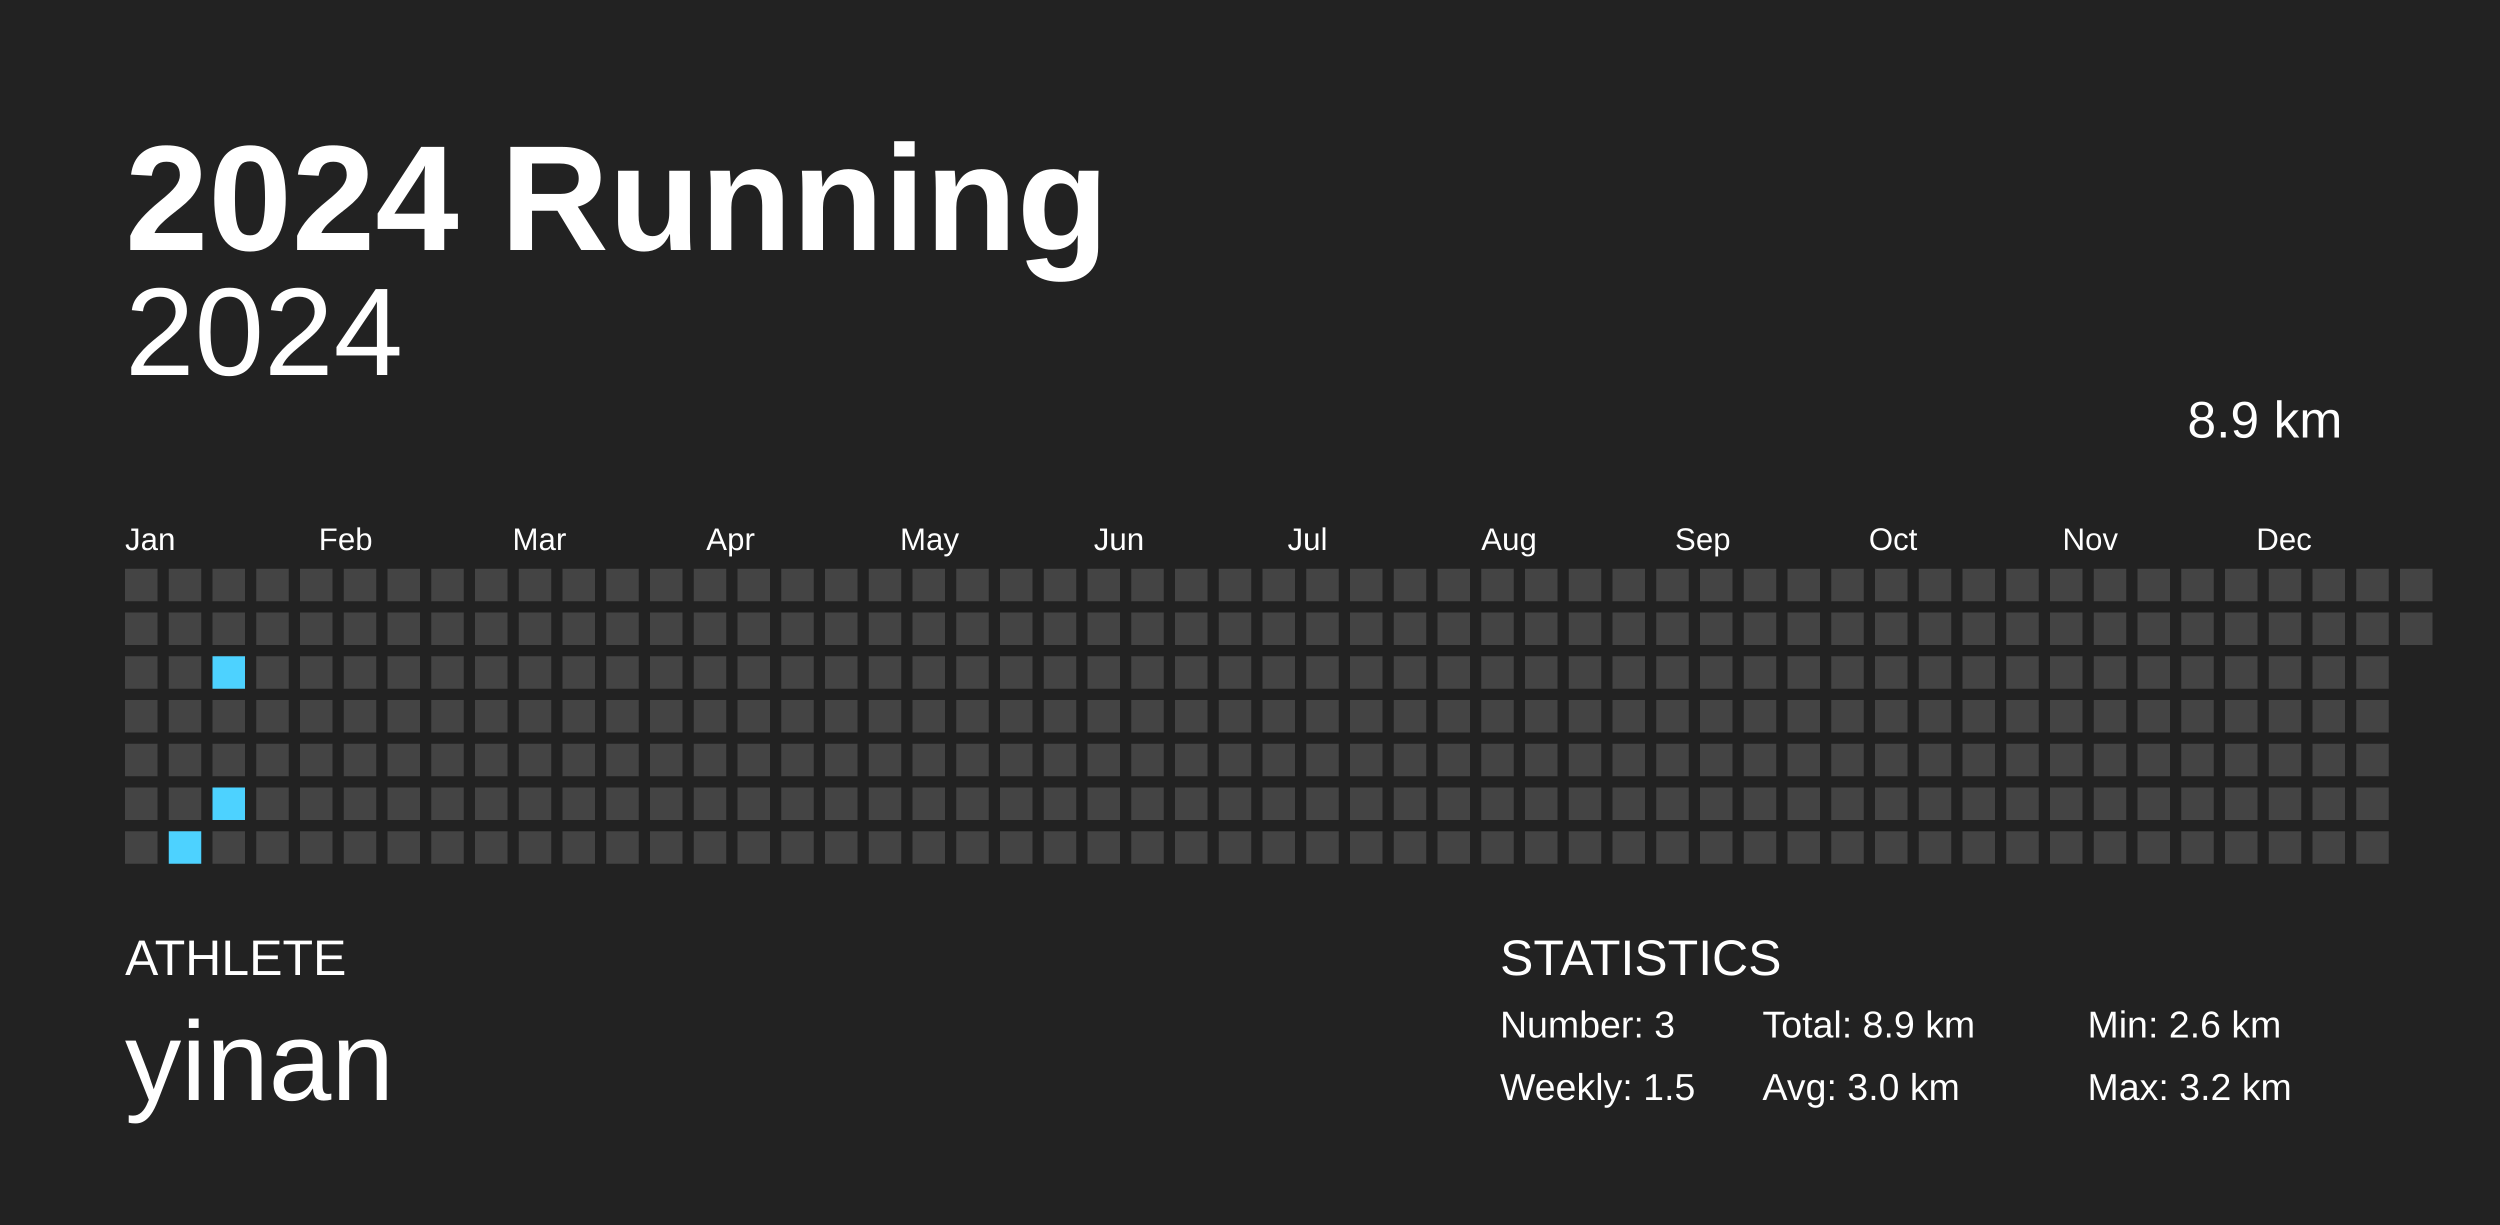
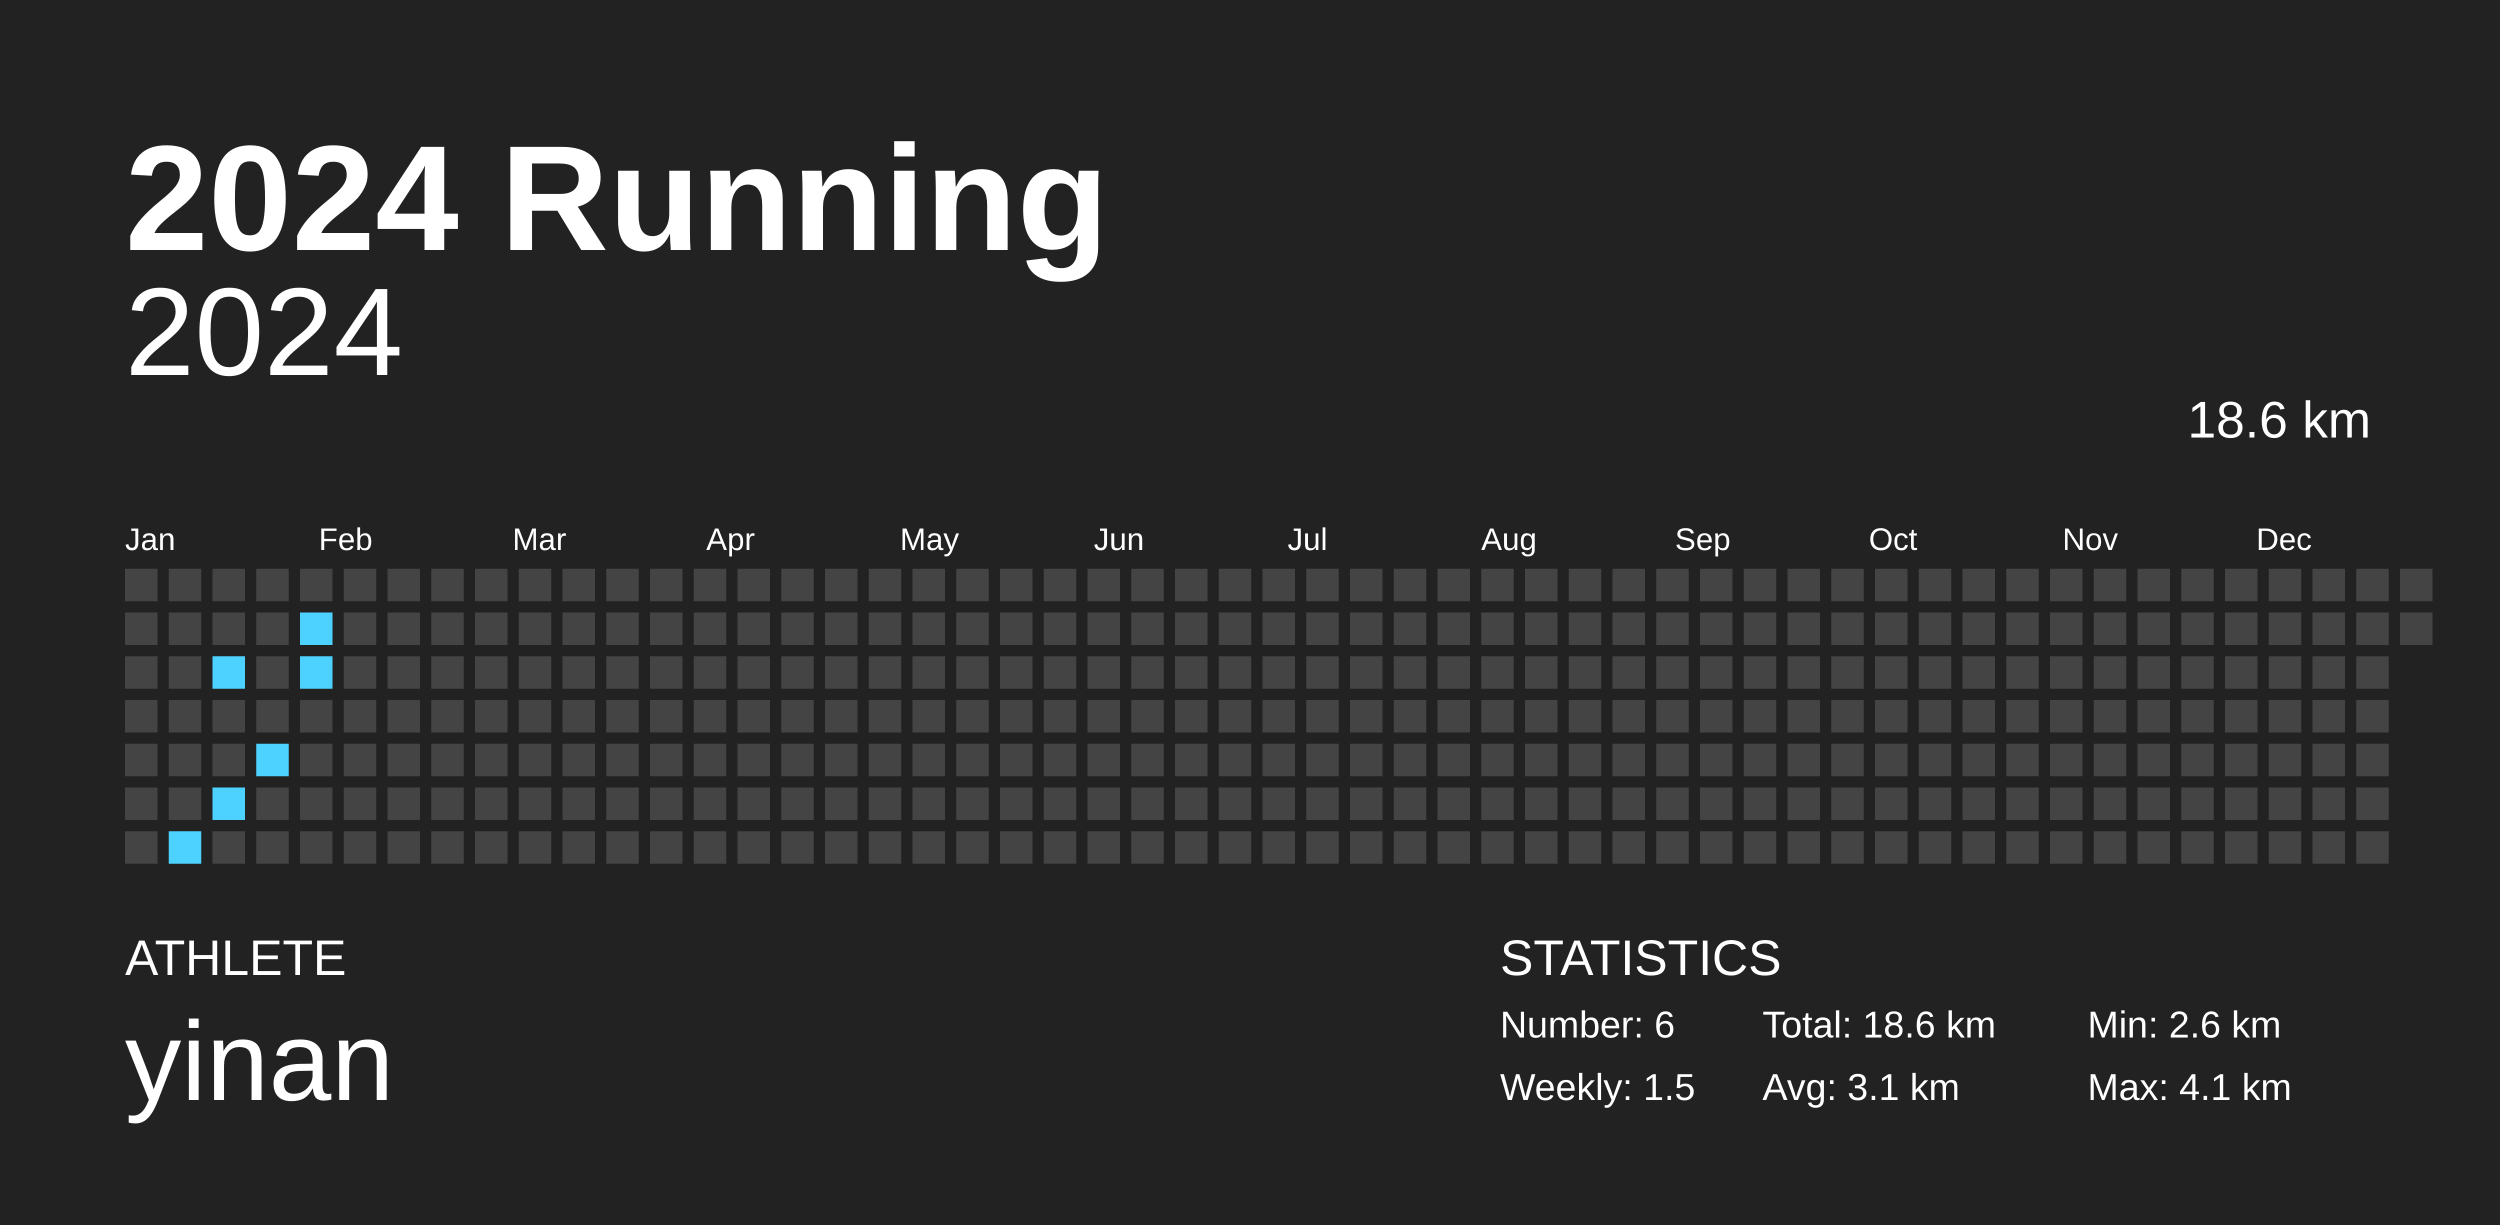
<svg xmlns="http://www.w3.org/2000/svg" baseProfile="full" height="98mm" version="1.1" viewBox="0,0,200,98" width="200mm">
  <defs />
  <rect fill="#222222" height="98" width="200" x="0" y="0" />
  <text fill="#FFFFFF" style="font-size:12px; font-family:Arial; font-weight:bold;" x="10" y="20">2024 Running</text>
  <text fill="#FFFFFF" style="font-size:4px; font-family:Arial" x="10" y="78">ATHLETE</text>
  <text fill="#FFFFFF" style="font-size:9px; font-family:Arial" x="10" y="88">yinan</text>
  <text fill="#FFFFFF" style="font-size:4px; font-family:Arial" x="120" y="78">STATISTICS</text>
-   <text fill="#FFFFFF" style="font-size:3px; font-family:Arial" x="120" y="83">Number: 3</text>
+   <text fill="#FFFFFF" style="font-size:3px; font-family:Arial" x="120" y="83">Number: 6</text>
  <text fill="#FFFFFF" style="font-size:3px; font-family:Arial" x="120" y="88">Weekly: 1.5</text>
-   <text fill="#FFFFFF" style="font-size:3px; font-family:Arial" x="141" y="83">Total: 8.9 km</text>
-   <text fill="#FFFFFF" style="font-size:3px; font-family:Arial" x="141" y="88">Avg: 3.0 km</text>
+   <text fill="#FFFFFF" style="font-size:3px; font-family:Arial" x="141" y="83">Total: 18.6 km</text>
+   <text fill="#FFFFFF" style="font-size:3px; font-family:Arial" x="141" y="88">Avg: 3.1 km</text>
  <text fill="#FFFFFF" style="font-size:3px; font-family:Arial" x="167" y="83">Min: 2.6 km</text>
-   <text fill="#FFFFFF" style="font-size:3px; font-family:Arial" x="167" y="88">Max: 3.2 km</text>
+   <text fill="#FFFFFF" style="font-size:3px; font-family:Arial" x="167" y="88">Max: 4.1 km</text>
  <text alignment-baseline="hanging" fill="#FFFFFF" style="font-size:10.0px; font-family:Arial;" x="10" y="30">2024</text>
-   <text alignment-baseline="hanging" fill="#FFFFFF" style="font-size:4.125px; font-family:Arial;" x="175" y="35">8.9 km</text>
+   <text alignment-baseline="hanging" fill="#FFFFFF" style="font-size:4.125px; font-family:Arial;" x="175" y="35">18.6 km</text>
  <text fill="#FFFFFF" style="font-size:2.5px; font-family:Arial" x="10.0" y="44">Jan</text>
  <text fill="#FFFFFF" style="font-size:2.5px; font-family:Arial" x="25.5" y="44">Feb</text>
  <text fill="#FFFFFF" style="font-size:2.5px; font-family:Arial" x="41.0" y="44">Mar</text>
  <text fill="#FFFFFF" style="font-size:2.5px; font-family:Arial" x="56.5" y="44">Apr</text>
  <text fill="#FFFFFF" style="font-size:2.5px; font-family:Arial" x="72.0" y="44">May</text>
  <text fill="#FFFFFF" style="font-size:2.5px; font-family:Arial" x="87.5" y="44">Jun</text>
  <text fill="#FFFFFF" style="font-size:2.5px; font-family:Arial" x="103.0" y="44">Jul</text>
  <text fill="#FFFFFF" style="font-size:2.5px; font-family:Arial" x="118.5" y="44">Aug</text>
  <text fill="#FFFFFF" style="font-size:2.5px; font-family:Arial" x="134.0" y="44">Sep</text>
  <text fill="#FFFFFF" style="font-size:2.5px; font-family:Arial" x="149.5" y="44">Oct</text>
  <text fill="#FFFFFF" style="font-size:2.5px; font-family:Arial" x="165.0" y="44">Nov</text>
  <text fill="#FFFFFF" style="font-size:2.5px; font-family:Arial" x="180.5" y="44">Dec</text>
  <rect fill="#444444" height="2.6" width="2.6" x="10.0" y="45.5" />
  <rect fill="#444444" height="2.6" width="2.6" x="10.0" y="49.0" />
  <rect fill="#444444" height="2.6" width="2.6" x="10.0" y="52.5" />
  <rect fill="#444444" height="2.6" width="2.6" x="10.0" y="56.0" />
  <rect fill="#444444" height="2.6" width="2.6" x="10.0" y="59.5" />
  <rect fill="#444444" height="2.6" width="2.6" x="10.0" y="63.0" />
  <rect fill="#444444" height="2.6" width="2.6" x="10.0" y="66.5" />
  <rect fill="#444444" height="2.6" width="2.6" x="13.5" y="45.5" />
  <rect fill="#444444" height="2.6" width="2.6" x="13.5" y="49.0" />
  <rect fill="#444444" height="2.6" width="2.6" x="13.5" y="52.5" />
  <rect fill="#444444" height="2.6" width="2.6" x="13.5" y="56.0" />
  <rect fill="#444444" height="2.6" width="2.6" x="13.5" y="59.5" />
  <rect fill="#444444" height="2.6" width="2.6" x="13.5" y="63.0" />
  <rect fill="#4dd2ff" height="2.6" width="2.6" x="13.5" y="66.5" />
  <rect fill="#444444" height="2.6" width="2.6" x="17.0" y="45.5" />
  <rect fill="#444444" height="2.6" width="2.6" x="17.0" y="49.0" />
  <rect fill="#4dd2ff" height="2.6" width="2.6" x="17.0" y="52.5" />
  <rect fill="#444444" height="2.6" width="2.6" x="17.0" y="56.0" />
  <rect fill="#444444" height="2.6" width="2.6" x="17.0" y="59.5" />
  <rect fill="#4dd2ff" height="2.6" width="2.6" x="17.0" y="63.0" />
  <rect fill="#444444" height="2.6" width="2.6" x="17.0" y="66.5" />
  <rect fill="#444444" height="2.6" width="2.6" x="20.5" y="45.5" />
  <rect fill="#444444" height="2.6" width="2.6" x="20.5" y="49.0" />
  <rect fill="#444444" height="2.6" width="2.6" x="20.5" y="52.5" />
  <rect fill="#444444" height="2.6" width="2.6" x="20.5" y="56.0" />
-   <rect fill="#444444" height="2.6" width="2.6" x="20.5" y="59.5" />
+   <rect fill="#4dd2ff" height="2.6" width="2.6" x="20.5" y="59.5" />
  <rect fill="#444444" height="2.6" width="2.6" x="20.5" y="63.0" />
  <rect fill="#444444" height="2.6" width="2.6" x="20.5" y="66.5" />
  <rect fill="#444444" height="2.6" width="2.6" x="24.0" y="45.5" />
-   <rect fill="#444444" height="2.6" width="2.6" x="24.0" y="49.0" />
-   <rect fill="#444444" height="2.6" width="2.6" x="24.0" y="52.5" />
+   <rect fill="#4dd2ff" height="2.6" width="2.6" x="24.0" y="49.0" />
+   <rect fill="#4dd2ff" height="2.6" width="2.6" x="24.0" y="52.5" />
  <rect fill="#444444" height="2.6" width="2.6" x="24.0" y="56.0" />
  <rect fill="#444444" height="2.6" width="2.6" x="24.0" y="59.5" />
  <rect fill="#444444" height="2.6" width="2.6" x="24.0" y="63.0" />
  <rect fill="#444444" height="2.6" width="2.6" x="24.0" y="66.5" />
  <rect fill="#444444" height="2.6" width="2.6" x="27.5" y="45.5" />
  <rect fill="#444444" height="2.6" width="2.6" x="27.5" y="49.0" />
  <rect fill="#444444" height="2.6" width="2.6" x="27.5" y="52.5" />
  <rect fill="#444444" height="2.6" width="2.6" x="27.5" y="56.0" />
  <rect fill="#444444" height="2.6" width="2.6" x="27.5" y="59.5" />
  <rect fill="#444444" height="2.6" width="2.6" x="27.5" y="63.0" />
  <rect fill="#444444" height="2.6" width="2.6" x="27.5" y="66.5" />
  <rect fill="#444444" height="2.6" width="2.6" x="31.0" y="45.5" />
  <rect fill="#444444" height="2.6" width="2.6" x="31.0" y="49.0" />
  <rect fill="#444444" height="2.6" width="2.6" x="31.0" y="52.5" />
  <rect fill="#444444" height="2.6" width="2.6" x="31.0" y="56.0" />
  <rect fill="#444444" height="2.6" width="2.6" x="31.0" y="59.5" />
  <rect fill="#444444" height="2.6" width="2.6" x="31.0" y="63.0" />
  <rect fill="#444444" height="2.6" width="2.6" x="31.0" y="66.5" />
  <rect fill="#444444" height="2.6" width="2.6" x="34.5" y="45.5" />
  <rect fill="#444444" height="2.6" width="2.6" x="34.5" y="49.0" />
  <rect fill="#444444" height="2.6" width="2.6" x="34.5" y="52.5" />
  <rect fill="#444444" height="2.6" width="2.6" x="34.5" y="56.0" />
  <rect fill="#444444" height="2.6" width="2.6" x="34.5" y="59.5" />
  <rect fill="#444444" height="2.6" width="2.6" x="34.5" y="63.0" />
  <rect fill="#444444" height="2.6" width="2.6" x="34.5" y="66.5" />
  <rect fill="#444444" height="2.6" width="2.6" x="38.0" y="45.5" />
  <rect fill="#444444" height="2.6" width="2.6" x="38.0" y="49.0" />
  <rect fill="#444444" height="2.6" width="2.6" x="38.0" y="52.5" />
  <rect fill="#444444" height="2.6" width="2.6" x="38.0" y="56.0" />
  <rect fill="#444444" height="2.6" width="2.6" x="38.0" y="59.5" />
  <rect fill="#444444" height="2.6" width="2.6" x="38.0" y="63.0" />
  <rect fill="#444444" height="2.6" width="2.6" x="38.0" y="66.5" />
  <rect fill="#444444" height="2.6" width="2.6" x="41.5" y="45.5" />
  <rect fill="#444444" height="2.6" width="2.6" x="41.5" y="49.0" />
  <rect fill="#444444" height="2.6" width="2.6" x="41.5" y="52.5" />
  <rect fill="#444444" height="2.6" width="2.6" x="41.5" y="56.0" />
  <rect fill="#444444" height="2.6" width="2.6" x="41.5" y="59.5" />
  <rect fill="#444444" height="2.6" width="2.6" x="41.5" y="63.0" />
  <rect fill="#444444" height="2.6" width="2.6" x="41.5" y="66.5" />
  <rect fill="#444444" height="2.6" width="2.6" x="45.0" y="45.5" />
  <rect fill="#444444" height="2.6" width="2.6" x="45.0" y="49.0" />
  <rect fill="#444444" height="2.6" width="2.6" x="45.0" y="52.5" />
  <rect fill="#444444" height="2.6" width="2.6" x="45.0" y="56.0" />
  <rect fill="#444444" height="2.6" width="2.6" x="45.0" y="59.5" />
  <rect fill="#444444" height="2.6" width="2.6" x="45.0" y="63.0" />
  <rect fill="#444444" height="2.6" width="2.6" x="45.0" y="66.5" />
  <rect fill="#444444" height="2.6" width="2.6" x="48.5" y="45.5" />
  <rect fill="#444444" height="2.6" width="2.6" x="48.5" y="49.0" />
  <rect fill="#444444" height="2.6" width="2.6" x="48.5" y="52.5" />
  <rect fill="#444444" height="2.6" width="2.6" x="48.5" y="56.0" />
  <rect fill="#444444" height="2.6" width="2.6" x="48.5" y="59.5" />
  <rect fill="#444444" height="2.6" width="2.6" x="48.5" y="63.0" />
  <rect fill="#444444" height="2.6" width="2.6" x="48.5" y="66.5" />
  <rect fill="#444444" height="2.6" width="2.6" x="52.0" y="45.5" />
  <rect fill="#444444" height="2.6" width="2.6" x="52.0" y="49.0" />
  <rect fill="#444444" height="2.6" width="2.6" x="52.0" y="52.5" />
  <rect fill="#444444" height="2.6" width="2.6" x="52.0" y="56.0" />
  <rect fill="#444444" height="2.6" width="2.6" x="52.0" y="59.5" />
  <rect fill="#444444" height="2.6" width="2.6" x="52.0" y="63.0" />
  <rect fill="#444444" height="2.6" width="2.6" x="52.0" y="66.5" />
  <rect fill="#444444" height="2.6" width="2.6" x="55.5" y="45.5" />
  <rect fill="#444444" height="2.6" width="2.6" x="55.5" y="49.0" />
  <rect fill="#444444" height="2.6" width="2.6" x="55.5" y="52.5" />
  <rect fill="#444444" height="2.6" width="2.6" x="55.5" y="56.0" />
  <rect fill="#444444" height="2.6" width="2.6" x="55.5" y="59.5" />
  <rect fill="#444444" height="2.6" width="2.6" x="55.5" y="63.0" />
  <rect fill="#444444" height="2.6" width="2.6" x="55.5" y="66.5" />
  <rect fill="#444444" height="2.6" width="2.6" x="59.0" y="45.5" />
  <rect fill="#444444" height="2.6" width="2.6" x="59.0" y="49.0" />
  <rect fill="#444444" height="2.6" width="2.6" x="59.0" y="52.5" />
  <rect fill="#444444" height="2.6" width="2.6" x="59.0" y="56.0" />
  <rect fill="#444444" height="2.6" width="2.6" x="59.0" y="59.5" />
  <rect fill="#444444" height="2.6" width="2.6" x="59.0" y="63.0" />
  <rect fill="#444444" height="2.6" width="2.6" x="59.0" y="66.5" />
  <rect fill="#444444" height="2.6" width="2.6" x="62.5" y="45.5" />
  <rect fill="#444444" height="2.6" width="2.6" x="62.5" y="49.0" />
  <rect fill="#444444" height="2.6" width="2.6" x="62.5" y="52.5" />
  <rect fill="#444444" height="2.6" width="2.6" x="62.5" y="56.0" />
  <rect fill="#444444" height="2.6" width="2.6" x="62.5" y="59.5" />
  <rect fill="#444444" height="2.6" width="2.6" x="62.5" y="63.0" />
  <rect fill="#444444" height="2.6" width="2.6" x="62.5" y="66.5" />
  <rect fill="#444444" height="2.6" width="2.6" x="66.0" y="45.5" />
  <rect fill="#444444" height="2.6" width="2.6" x="66.0" y="49.0" />
  <rect fill="#444444" height="2.6" width="2.6" x="66.0" y="52.5" />
  <rect fill="#444444" height="2.6" width="2.6" x="66.0" y="56.0" />
  <rect fill="#444444" height="2.6" width="2.6" x="66.0" y="59.5" />
  <rect fill="#444444" height="2.6" width="2.6" x="66.0" y="63.0" />
  <rect fill="#444444" height="2.6" width="2.6" x="66.0" y="66.5" />
  <rect fill="#444444" height="2.6" width="2.6" x="69.5" y="45.5" />
  <rect fill="#444444" height="2.6" width="2.6" x="69.5" y="49.0" />
  <rect fill="#444444" height="2.6" width="2.6" x="69.5" y="52.5" />
  <rect fill="#444444" height="2.6" width="2.6" x="69.5" y="56.0" />
  <rect fill="#444444" height="2.6" width="2.6" x="69.5" y="59.5" />
  <rect fill="#444444" height="2.6" width="2.6" x="69.5" y="63.0" />
  <rect fill="#444444" height="2.6" width="2.6" x="69.5" y="66.5" />
  <rect fill="#444444" height="2.6" width="2.6" x="73.0" y="45.5" />
  <rect fill="#444444" height="2.6" width="2.6" x="73.0" y="49.0" />
  <rect fill="#444444" height="2.6" width="2.6" x="73.0" y="52.5" />
  <rect fill="#444444" height="2.6" width="2.6" x="73.0" y="56.0" />
  <rect fill="#444444" height="2.6" width="2.6" x="73.0" y="59.5" />
  <rect fill="#444444" height="2.6" width="2.6" x="73.0" y="63.0" />
  <rect fill="#444444" height="2.6" width="2.6" x="73.0" y="66.5" />
  <rect fill="#444444" height="2.6" width="2.6" x="76.5" y="45.5" />
  <rect fill="#444444" height="2.6" width="2.6" x="76.5" y="49.0" />
  <rect fill="#444444" height="2.6" width="2.6" x="76.5" y="52.5" />
  <rect fill="#444444" height="2.6" width="2.6" x="76.5" y="56.0" />
  <rect fill="#444444" height="2.6" width="2.6" x="76.5" y="59.5" />
  <rect fill="#444444" height="2.6" width="2.6" x="76.5" y="63.0" />
  <rect fill="#444444" height="2.6" width="2.6" x="76.5" y="66.5" />
  <rect fill="#444444" height="2.6" width="2.6" x="80.0" y="45.5" />
  <rect fill="#444444" height="2.6" width="2.6" x="80.0" y="49.0" />
  <rect fill="#444444" height="2.6" width="2.6" x="80.0" y="52.5" />
  <rect fill="#444444" height="2.6" width="2.6" x="80.0" y="56.0" />
  <rect fill="#444444" height="2.6" width="2.6" x="80.0" y="59.5" />
  <rect fill="#444444" height="2.6" width="2.6" x="80.0" y="63.0" />
  <rect fill="#444444" height="2.6" width="2.6" x="80.0" y="66.5" />
  <rect fill="#444444" height="2.6" width="2.6" x="83.5" y="45.5" />
  <rect fill="#444444" height="2.6" width="2.6" x="83.5" y="49.0" />
  <rect fill="#444444" height="2.6" width="2.6" x="83.5" y="52.5" />
  <rect fill="#444444" height="2.6" width="2.6" x="83.5" y="56.0" />
  <rect fill="#444444" height="2.6" width="2.6" x="83.5" y="59.5" />
  <rect fill="#444444" height="2.6" width="2.6" x="83.5" y="63.0" />
  <rect fill="#444444" height="2.6" width="2.6" x="83.5" y="66.5" />
  <rect fill="#444444" height="2.6" width="2.6" x="87.0" y="45.5" />
  <rect fill="#444444" height="2.6" width="2.6" x="87.0" y="49.0" />
  <rect fill="#444444" height="2.6" width="2.6" x="87.0" y="52.5" />
  <rect fill="#444444" height="2.6" width="2.6" x="87.0" y="56.0" />
  <rect fill="#444444" height="2.6" width="2.6" x="87.0" y="59.5" />
  <rect fill="#444444" height="2.6" width="2.6" x="87.0" y="63.0" />
  <rect fill="#444444" height="2.6" width="2.6" x="87.0" y="66.5" />
  <rect fill="#444444" height="2.6" width="2.6" x="90.5" y="45.5" />
  <rect fill="#444444" height="2.6" width="2.6" x="90.5" y="49.0" />
  <rect fill="#444444" height="2.6" width="2.6" x="90.5" y="52.5" />
  <rect fill="#444444" height="2.6" width="2.6" x="90.5" y="56.0" />
  <rect fill="#444444" height="2.6" width="2.6" x="90.5" y="59.5" />
  <rect fill="#444444" height="2.6" width="2.6" x="90.5" y="63.0" />
  <rect fill="#444444" height="2.6" width="2.6" x="90.5" y="66.5" />
  <rect fill="#444444" height="2.6" width="2.6" x="94.0" y="45.5" />
  <rect fill="#444444" height="2.6" width="2.6" x="94.0" y="49.0" />
  <rect fill="#444444" height="2.6" width="2.6" x="94.0" y="52.5" />
  <rect fill="#444444" height="2.6" width="2.6" x="94.0" y="56.0" />
  <rect fill="#444444" height="2.6" width="2.6" x="94.0" y="59.5" />
  <rect fill="#444444" height="2.6" width="2.6" x="94.0" y="63.0" />
  <rect fill="#444444" height="2.6" width="2.6" x="94.0" y="66.5" />
  <rect fill="#444444" height="2.6" width="2.6" x="97.5" y="45.5" />
  <rect fill="#444444" height="2.6" width="2.6" x="97.5" y="49.0" />
  <rect fill="#444444" height="2.6" width="2.6" x="97.5" y="52.5" />
  <rect fill="#444444" height="2.6" width="2.6" x="97.5" y="56.0" />
  <rect fill="#444444" height="2.6" width="2.6" x="97.5" y="59.5" />
  <rect fill="#444444" height="2.6" width="2.6" x="97.5" y="63.0" />
  <rect fill="#444444" height="2.6" width="2.6" x="97.5" y="66.5" />
  <rect fill="#444444" height="2.6" width="2.6" x="101.0" y="45.5" />
  <rect fill="#444444" height="2.6" width="2.6" x="101.0" y="49.0" />
  <rect fill="#444444" height="2.6" width="2.6" x="101.0" y="52.5" />
  <rect fill="#444444" height="2.6" width="2.6" x="101.0" y="56.0" />
  <rect fill="#444444" height="2.6" width="2.6" x="101.0" y="59.5" />
  <rect fill="#444444" height="2.6" width="2.6" x="101.0" y="63.0" />
  <rect fill="#444444" height="2.6" width="2.6" x="101.0" y="66.5" />
  <rect fill="#444444" height="2.6" width="2.6" x="104.5" y="45.5" />
  <rect fill="#444444" height="2.6" width="2.6" x="104.5" y="49.0" />
  <rect fill="#444444" height="2.6" width="2.6" x="104.5" y="52.5" />
  <rect fill="#444444" height="2.6" width="2.6" x="104.5" y="56.0" />
  <rect fill="#444444" height="2.6" width="2.6" x="104.5" y="59.5" />
  <rect fill="#444444" height="2.6" width="2.6" x="104.5" y="63.0" />
  <rect fill="#444444" height="2.6" width="2.6" x="104.5" y="66.5" />
  <rect fill="#444444" height="2.6" width="2.6" x="108.0" y="45.5" />
  <rect fill="#444444" height="2.6" width="2.6" x="108.0" y="49.0" />
  <rect fill="#444444" height="2.6" width="2.6" x="108.0" y="52.5" />
  <rect fill="#444444" height="2.6" width="2.6" x="108.0" y="56.0" />
  <rect fill="#444444" height="2.6" width="2.6" x="108.0" y="59.5" />
  <rect fill="#444444" height="2.6" width="2.6" x="108.0" y="63.0" />
  <rect fill="#444444" height="2.6" width="2.6" x="108.0" y="66.5" />
  <rect fill="#444444" height="2.6" width="2.6" x="111.5" y="45.5" />
  <rect fill="#444444" height="2.6" width="2.6" x="111.5" y="49.0" />
  <rect fill="#444444" height="2.6" width="2.6" x="111.5" y="52.5" />
  <rect fill="#444444" height="2.6" width="2.6" x="111.5" y="56.0" />
  <rect fill="#444444" height="2.6" width="2.6" x="111.5" y="59.5" />
  <rect fill="#444444" height="2.6" width="2.6" x="111.5" y="63.0" />
  <rect fill="#444444" height="2.6" width="2.6" x="111.5" y="66.5" />
  <rect fill="#444444" height="2.6" width="2.6" x="115.0" y="45.5" />
  <rect fill="#444444" height="2.6" width="2.6" x="115.0" y="49.0" />
  <rect fill="#444444" height="2.6" width="2.6" x="115.0" y="52.5" />
  <rect fill="#444444" height="2.6" width="2.6" x="115.0" y="56.0" />
  <rect fill="#444444" height="2.6" width="2.6" x="115.0" y="59.5" />
  <rect fill="#444444" height="2.6" width="2.6" x="115.0" y="63.0" />
  <rect fill="#444444" height="2.6" width="2.6" x="115.0" y="66.5" />
  <rect fill="#444444" height="2.6" width="2.6" x="118.5" y="45.5" />
  <rect fill="#444444" height="2.6" width="2.6" x="118.5" y="49.0" />
  <rect fill="#444444" height="2.6" width="2.6" x="118.5" y="52.5" />
  <rect fill="#444444" height="2.6" width="2.6" x="118.5" y="56.0" />
  <rect fill="#444444" height="2.6" width="2.6" x="118.5" y="59.5" />
  <rect fill="#444444" height="2.6" width="2.6" x="118.5" y="63.0" />
  <rect fill="#444444" height="2.6" width="2.6" x="118.5" y="66.5" />
  <rect fill="#444444" height="2.6" width="2.6" x="122.0" y="45.5" />
  <rect fill="#444444" height="2.6" width="2.6" x="122.0" y="49.0" />
  <rect fill="#444444" height="2.6" width="2.6" x="122.0" y="52.5" />
  <rect fill="#444444" height="2.6" width="2.6" x="122.0" y="56.0" />
  <rect fill="#444444" height="2.6" width="2.6" x="122.0" y="59.5" />
  <rect fill="#444444" height="2.6" width="2.6" x="122.0" y="63.0" />
  <rect fill="#444444" height="2.6" width="2.6" x="122.0" y="66.5" />
  <rect fill="#444444" height="2.6" width="2.6" x="125.5" y="45.5" />
  <rect fill="#444444" height="2.6" width="2.6" x="125.5" y="49.0" />
  <rect fill="#444444" height="2.6" width="2.6" x="125.5" y="52.5" />
  <rect fill="#444444" height="2.6" width="2.6" x="125.5" y="56.0" />
  <rect fill="#444444" height="2.6" width="2.6" x="125.5" y="59.5" />
  <rect fill="#444444" height="2.6" width="2.6" x="125.5" y="63.0" />
  <rect fill="#444444" height="2.6" width="2.6" x="125.5" y="66.5" />
  <rect fill="#444444" height="2.6" width="2.6" x="129.0" y="45.5" />
  <rect fill="#444444" height="2.6" width="2.6" x="129.0" y="49.0" />
  <rect fill="#444444" height="2.6" width="2.6" x="129.0" y="52.5" />
  <rect fill="#444444" height="2.6" width="2.6" x="129.0" y="56.0" />
  <rect fill="#444444" height="2.6" width="2.6" x="129.0" y="59.5" />
  <rect fill="#444444" height="2.6" width="2.6" x="129.0" y="63.0" />
  <rect fill="#444444" height="2.6" width="2.6" x="129.0" y="66.5" />
  <rect fill="#444444" height="2.6" width="2.6" x="132.5" y="45.5" />
  <rect fill="#444444" height="2.6" width="2.6" x="132.5" y="49.0" />
  <rect fill="#444444" height="2.6" width="2.6" x="132.5" y="52.5" />
  <rect fill="#444444" height="2.6" width="2.6" x="132.5" y="56.0" />
  <rect fill="#444444" height="2.6" width="2.6" x="132.5" y="59.5" />
  <rect fill="#444444" height="2.6" width="2.6" x="132.5" y="63.0" />
  <rect fill="#444444" height="2.6" width="2.6" x="132.5" y="66.5" />
  <rect fill="#444444" height="2.6" width="2.6" x="136.0" y="45.5" />
  <rect fill="#444444" height="2.6" width="2.6" x="136.0" y="49.0" />
  <rect fill="#444444" height="2.6" width="2.6" x="136.0" y="52.5" />
  <rect fill="#444444" height="2.6" width="2.6" x="136.0" y="56.0" />
  <rect fill="#444444" height="2.6" width="2.6" x="136.0" y="59.5" />
  <rect fill="#444444" height="2.6" width="2.6" x="136.0" y="63.0" />
  <rect fill="#444444" height="2.6" width="2.6" x="136.0" y="66.5" />
  <rect fill="#444444" height="2.6" width="2.6" x="139.5" y="45.5" />
  <rect fill="#444444" height="2.6" width="2.6" x="139.5" y="49.0" />
  <rect fill="#444444" height="2.6" width="2.6" x="139.5" y="52.5" />
  <rect fill="#444444" height="2.6" width="2.6" x="139.5" y="56.0" />
  <rect fill="#444444" height="2.6" width="2.6" x="139.5" y="59.5" />
  <rect fill="#444444" height="2.6" width="2.6" x="139.5" y="63.0" />
  <rect fill="#444444" height="2.6" width="2.6" x="139.5" y="66.5" />
  <rect fill="#444444" height="2.6" width="2.6" x="143.0" y="45.5" />
  <rect fill="#444444" height="2.6" width="2.6" x="143.0" y="49.0" />
  <rect fill="#444444" height="2.6" width="2.6" x="143.0" y="52.5" />
  <rect fill="#444444" height="2.6" width="2.6" x="143.0" y="56.0" />
  <rect fill="#444444" height="2.6" width="2.6" x="143.0" y="59.5" />
  <rect fill="#444444" height="2.6" width="2.6" x="143.0" y="63.0" />
  <rect fill="#444444" height="2.6" width="2.6" x="143.0" y="66.5" />
  <rect fill="#444444" height="2.6" width="2.6" x="146.5" y="45.5" />
  <rect fill="#444444" height="2.6" width="2.6" x="146.5" y="49.0" />
  <rect fill="#444444" height="2.6" width="2.6" x="146.5" y="52.5" />
  <rect fill="#444444" height="2.6" width="2.6" x="146.5" y="56.0" />
  <rect fill="#444444" height="2.6" width="2.6" x="146.5" y="59.5" />
  <rect fill="#444444" height="2.6" width="2.6" x="146.5" y="63.0" />
  <rect fill="#444444" height="2.6" width="2.6" x="146.5" y="66.5" />
  <rect fill="#444444" height="2.6" width="2.6" x="150.0" y="45.5" />
  <rect fill="#444444" height="2.6" width="2.6" x="150.0" y="49.0" />
  <rect fill="#444444" height="2.6" width="2.6" x="150.0" y="52.5" />
  <rect fill="#444444" height="2.6" width="2.6" x="150.0" y="56.0" />
  <rect fill="#444444" height="2.6" width="2.6" x="150.0" y="59.5" />
  <rect fill="#444444" height="2.6" width="2.6" x="150.0" y="63.0" />
  <rect fill="#444444" height="2.6" width="2.6" x="150.0" y="66.5" />
  <rect fill="#444444" height="2.6" width="2.6" x="153.5" y="45.5" />
  <rect fill="#444444" height="2.6" width="2.6" x="153.5" y="49.0" />
  <rect fill="#444444" height="2.6" width="2.6" x="153.5" y="52.5" />
  <rect fill="#444444" height="2.6" width="2.6" x="153.5" y="56.0" />
  <rect fill="#444444" height="2.6" width="2.6" x="153.5" y="59.5" />
  <rect fill="#444444" height="2.6" width="2.6" x="153.5" y="63.0" />
  <rect fill="#444444" height="2.6" width="2.6" x="153.5" y="66.5" />
  <rect fill="#444444" height="2.6" width="2.6" x="157.0" y="45.5" />
  <rect fill="#444444" height="2.6" width="2.6" x="157.0" y="49.0" />
  <rect fill="#444444" height="2.6" width="2.6" x="157.0" y="52.5" />
  <rect fill="#444444" height="2.6" width="2.6" x="157.0" y="56.0" />
  <rect fill="#444444" height="2.6" width="2.6" x="157.0" y="59.5" />
  <rect fill="#444444" height="2.6" width="2.6" x="157.0" y="63.0" />
  <rect fill="#444444" height="2.6" width="2.6" x="157.0" y="66.5" />
  <rect fill="#444444" height="2.6" width="2.6" x="160.5" y="45.5" />
  <rect fill="#444444" height="2.6" width="2.6" x="160.5" y="49.0" />
  <rect fill="#444444" height="2.6" width="2.6" x="160.5" y="52.5" />
  <rect fill="#444444" height="2.6" width="2.6" x="160.5" y="56.0" />
  <rect fill="#444444" height="2.6" width="2.6" x="160.5" y="59.5" />
  <rect fill="#444444" height="2.6" width="2.6" x="160.5" y="63.0" />
  <rect fill="#444444" height="2.6" width="2.6" x="160.5" y="66.5" />
  <rect fill="#444444" height="2.6" width="2.6" x="164.0" y="45.5" />
  <rect fill="#444444" height="2.6" width="2.6" x="164.0" y="49.0" />
  <rect fill="#444444" height="2.6" width="2.6" x="164.0" y="52.5" />
  <rect fill="#444444" height="2.6" width="2.6" x="164.0" y="56.0" />
  <rect fill="#444444" height="2.6" width="2.6" x="164.0" y="59.5" />
  <rect fill="#444444" height="2.6" width="2.6" x="164.0" y="63.0" />
  <rect fill="#444444" height="2.6" width="2.6" x="164.0" y="66.5" />
  <rect fill="#444444" height="2.6" width="2.6" x="167.5" y="45.5" />
  <rect fill="#444444" height="2.6" width="2.6" x="167.5" y="49.0" />
  <rect fill="#444444" height="2.6" width="2.6" x="167.5" y="52.5" />
  <rect fill="#444444" height="2.6" width="2.6" x="167.5" y="56.0" />
  <rect fill="#444444" height="2.6" width="2.6" x="167.5" y="59.5" />
  <rect fill="#444444" height="2.6" width="2.6" x="167.5" y="63.0" />
  <rect fill="#444444" height="2.6" width="2.6" x="167.5" y="66.5" />
  <rect fill="#444444" height="2.6" width="2.6" x="171.0" y="45.5" />
  <rect fill="#444444" height="2.6" width="2.6" x="171.0" y="49.0" />
  <rect fill="#444444" height="2.6" width="2.6" x="171.0" y="52.5" />
  <rect fill="#444444" height="2.6" width="2.6" x="171.0" y="56.0" />
  <rect fill="#444444" height="2.6" width="2.6" x="171.0" y="59.5" />
  <rect fill="#444444" height="2.6" width="2.6" x="171.0" y="63.0" />
  <rect fill="#444444" height="2.6" width="2.6" x="171.0" y="66.5" />
  <rect fill="#444444" height="2.6" width="2.6" x="174.5" y="45.5" />
  <rect fill="#444444" height="2.6" width="2.6" x="174.5" y="49.0" />
  <rect fill="#444444" height="2.6" width="2.6" x="174.5" y="52.5" />
  <rect fill="#444444" height="2.6" width="2.6" x="174.5" y="56.0" />
  <rect fill="#444444" height="2.6" width="2.6" x="174.5" y="59.5" />
  <rect fill="#444444" height="2.6" width="2.6" x="174.5" y="63.0" />
  <rect fill="#444444" height="2.6" width="2.6" x="174.5" y="66.5" />
  <rect fill="#444444" height="2.6" width="2.6" x="178.0" y="45.5" />
  <rect fill="#444444" height="2.6" width="2.6" x="178.0" y="49.0" />
  <rect fill="#444444" height="2.6" width="2.6" x="178.0" y="52.5" />
  <rect fill="#444444" height="2.6" width="2.6" x="178.0" y="56.0" />
  <rect fill="#444444" height="2.6" width="2.6" x="178.0" y="59.5" />
  <rect fill="#444444" height="2.6" width="2.6" x="178.0" y="63.0" />
  <rect fill="#444444" height="2.6" width="2.6" x="178.0" y="66.5" />
  <rect fill="#444444" height="2.6" width="2.6" x="181.5" y="45.5" />
  <rect fill="#444444" height="2.6" width="2.6" x="181.5" y="49.0" />
  <rect fill="#444444" height="2.6" width="2.6" x="181.5" y="52.5" />
  <rect fill="#444444" height="2.6" width="2.6" x="181.5" y="56.0" />
  <rect fill="#444444" height="2.6" width="2.6" x="181.5" y="59.5" />
  <rect fill="#444444" height="2.6" width="2.6" x="181.5" y="63.0" />
  <rect fill="#444444" height="2.6" width="2.6" x="181.5" y="66.5" />
  <rect fill="#444444" height="2.6" width="2.6" x="185.0" y="45.5" />
  <rect fill="#444444" height="2.6" width="2.6" x="185.0" y="49.0" />
  <rect fill="#444444" height="2.6" width="2.6" x="185.0" y="52.5" />
  <rect fill="#444444" height="2.6" width="2.6" x="185.0" y="56.0" />
  <rect fill="#444444" height="2.6" width="2.6" x="185.0" y="59.5" />
  <rect fill="#444444" height="2.6" width="2.6" x="185.0" y="63.0" />
  <rect fill="#444444" height="2.6" width="2.6" x="185.0" y="66.5" />
  <rect fill="#444444" height="2.6" width="2.6" x="188.5" y="45.5" />
  <rect fill="#444444" height="2.6" width="2.6" x="188.5" y="49.0" />
  <rect fill="#444444" height="2.6" width="2.6" x="188.5" y="52.5" />
  <rect fill="#444444" height="2.6" width="2.6" x="188.5" y="56.0" />
  <rect fill="#444444" height="2.6" width="2.6" x="188.5" y="59.5" />
  <rect fill="#444444" height="2.6" width="2.6" x="188.5" y="63.0" />
  <rect fill="#444444" height="2.6" width="2.6" x="188.5" y="66.5" />
  <rect fill="#444444" height="2.6" width="2.6" x="192.0" y="45.5" />
  <rect fill="#444444" height="2.6" width="2.6" x="192.0" y="49.0" />
</svg>
